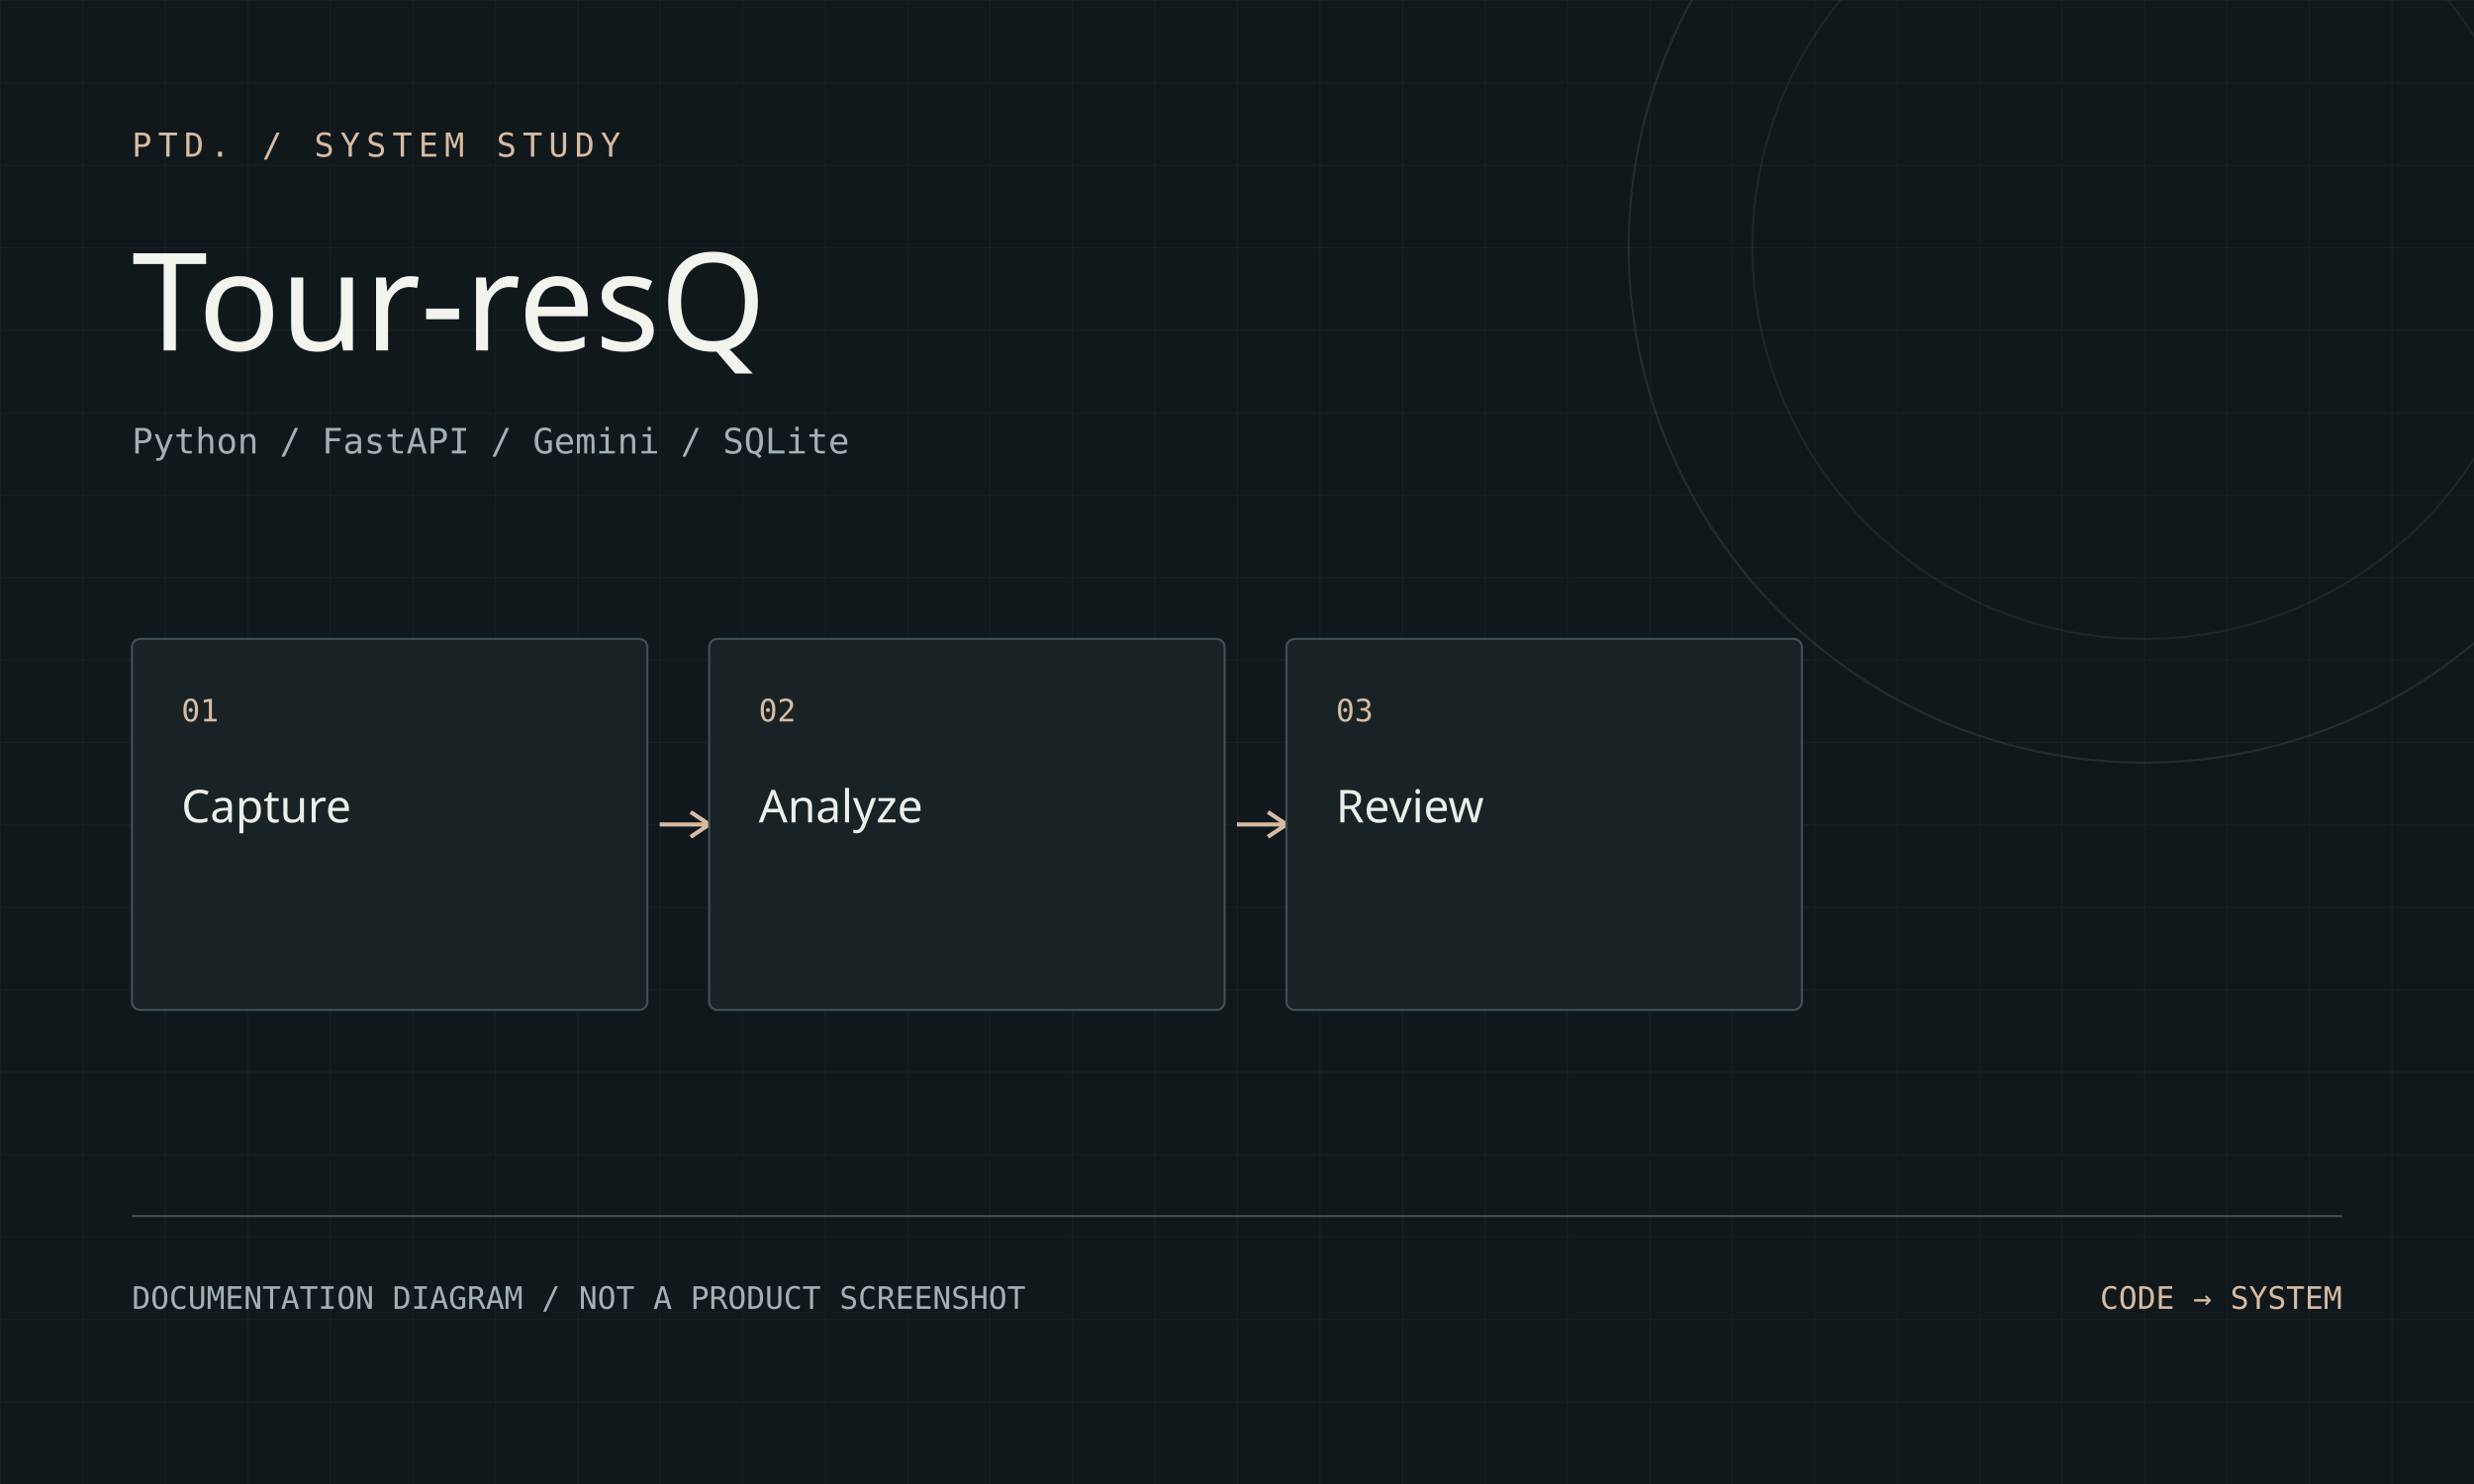
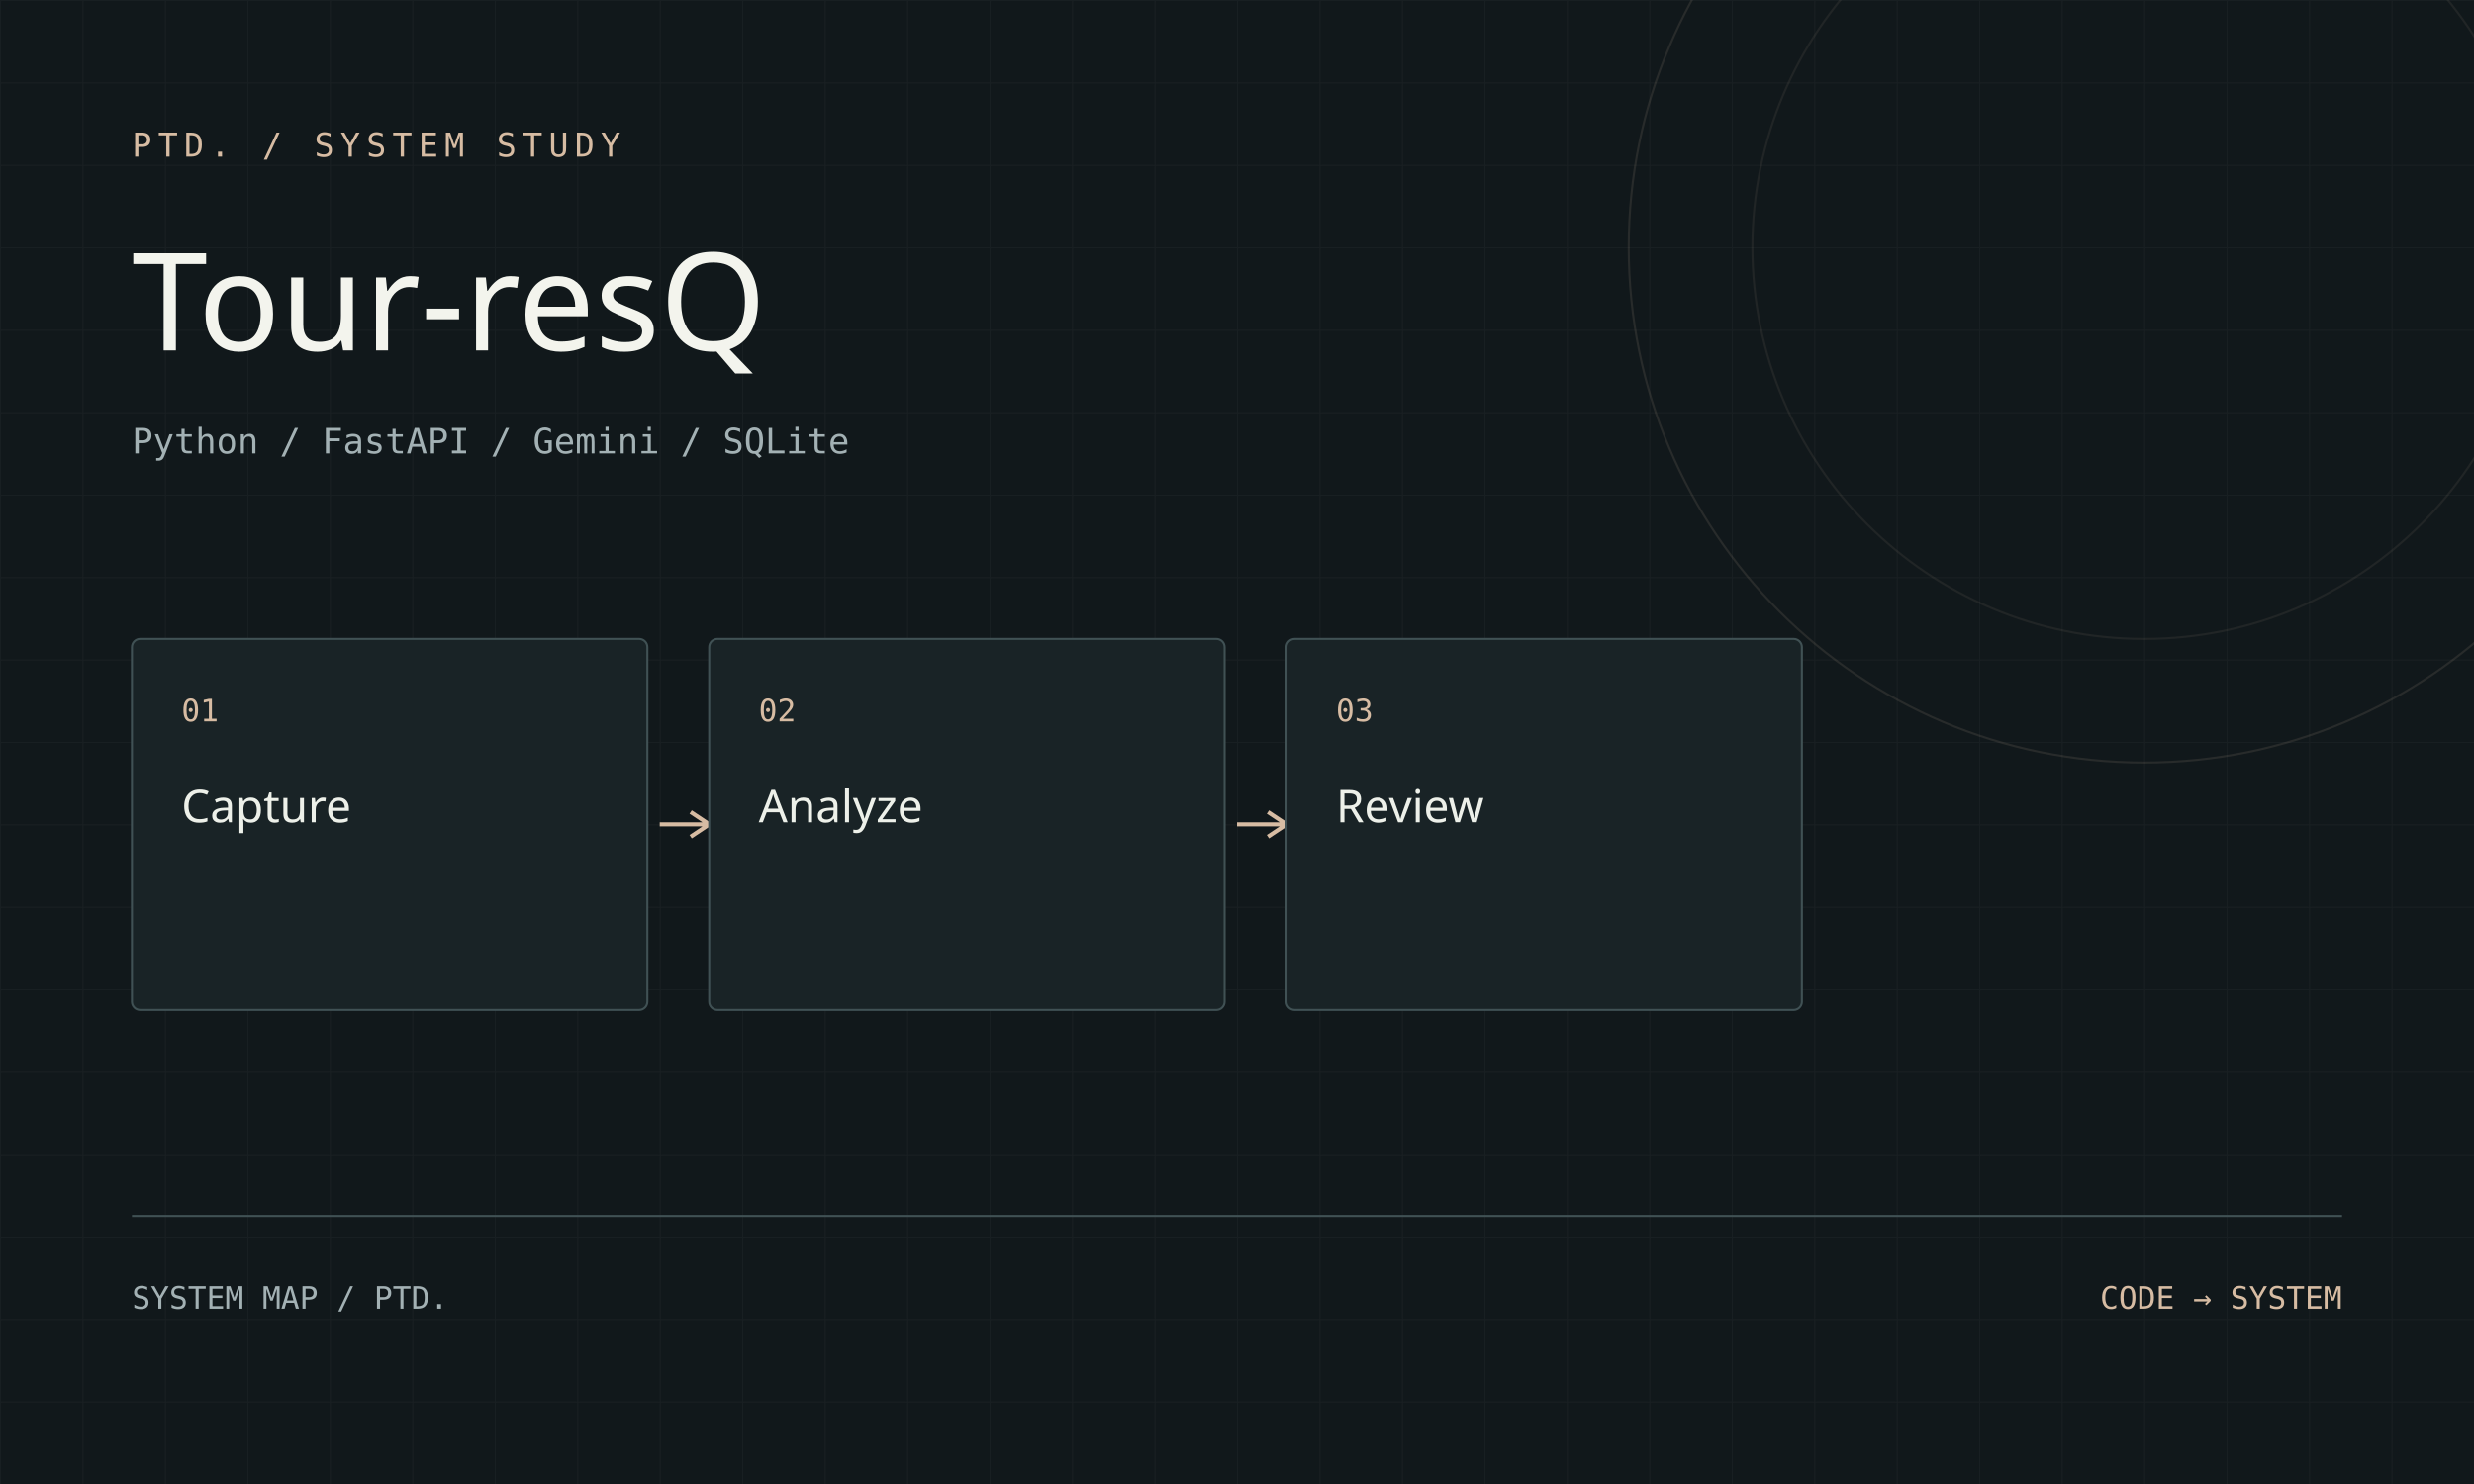
<svg xmlns="http://www.w3.org/2000/svg" width="1200" height="720" viewBox="0 0 1200 720" role="img" aria-labelledby="title desc">
  <defs>
    <pattern id="grid" width="40" height="40" patternUnits="userSpaceOnUse">
      <path d="M40 0H0V40" fill="none" stroke="#ffffff" stroke-opacity=".035" />
    </pattern>
  </defs>
  <rect width="1200" height="720" fill="#11181b" />
  <rect width="1200" height="720" fill="url(#grid)" />
  <circle cx="1040" cy="120" r="250" fill="none" stroke="#d7bca3" stroke-opacity=".12" />
  <circle cx="1040" cy="120" r="190" fill="none" stroke="#d7bca3" stroke-opacity=".08" />
  <text x="64" y="76" font-family="monospace" font-size="16" fill="#d7bca3" letter-spacing="3">PTD. / SYSTEM STUDY</text>
  <text x="64" y="170" font-family="sans-serif" font-size="66" fill="#f3f4ed">Tour-resQ</text>
  <text x="64" y="220" font-family="monospace" font-size="17" fill="#a3b1b4">Python / FastAPI / Gemini / SQLite</text>
  <rect x="64" y="310" width="250" height="180" rx="4" fill="#192326" stroke="#405154" />
  <text x="88" y="350" font-family="monospace" font-size="15" fill="#d7bca3">01</text>
  <text x="88" y="399" font-family="sans-serif" font-size="22" fill="#edf0e9">Capture</text>
  <path d="M320 400h24m-9-6 9 6-9 6" fill="none" stroke="#d7bca3" stroke-width="2" />
  <rect x="344" y="310" width="250" height="180" rx="4" fill="#192326" stroke="#405154" />
  <text x="368" y="350" font-family="monospace" font-size="15" fill="#d7bca3">02</text>
  <text x="368" y="399" font-family="sans-serif" font-size="22" fill="#edf0e9">Analyze</text>
  <path d="M600 400h24m-9-6 9 6-9 6" fill="none" stroke="#d7bca3" stroke-width="2" />
  <rect x="624" y="310" width="250" height="180" rx="4" fill="#192326" stroke="#405154" />
  <text x="648" y="350" font-family="monospace" font-size="15" fill="#d7bca3">03</text>
  <text x="648" y="399" font-family="sans-serif" font-size="22" fill="#edf0e9">Review</text>
  <path d="M64 590H1136" stroke="#405154" />
-   <text x="64" y="635" font-family="monospace" font-size="15" fill="#a3b1b4">DOCUMENTATION DIAGRAM / NOT A PRODUCT SCREENSHOT</text>
+   <text x="64" y="635" font-family="monospace" font-size="15" fill="#a3b1b4">SYSTEM MAP / PTD.</text>
  <text x="1136" y="635" text-anchor="end" font-family="monospace" font-size="15" fill="#d7bca3">CODE → SYSTEM</text>
</svg>
